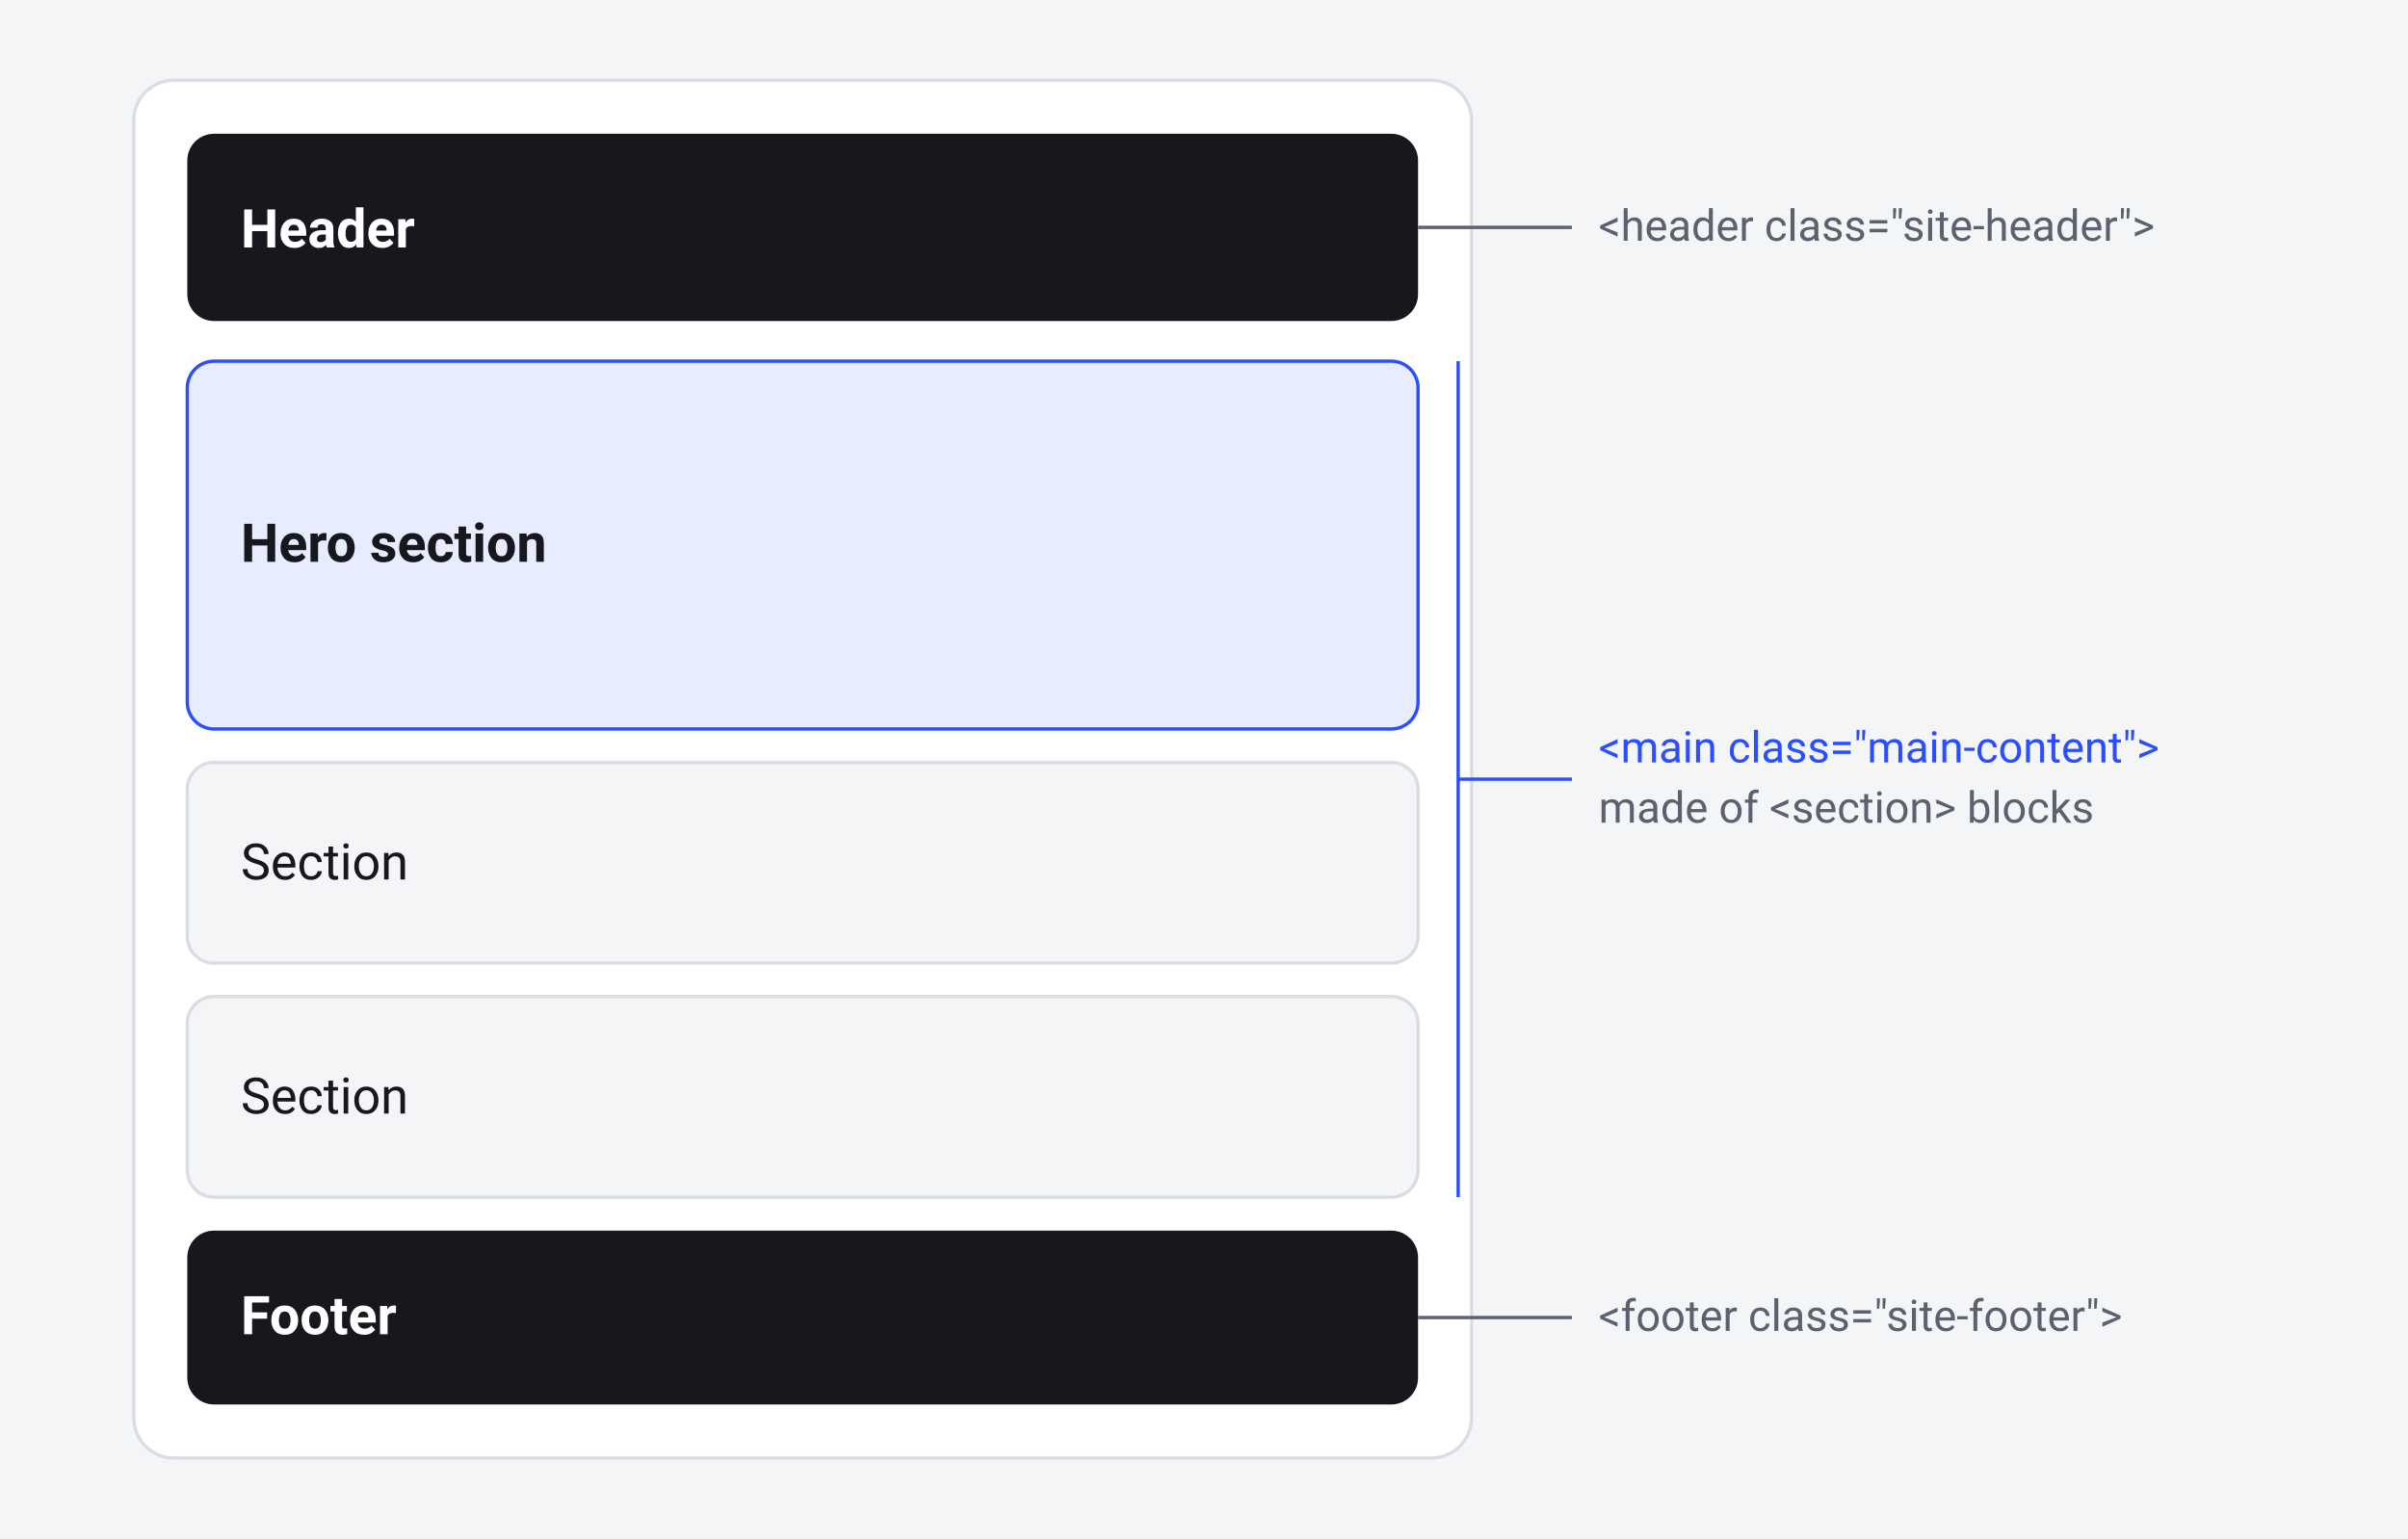
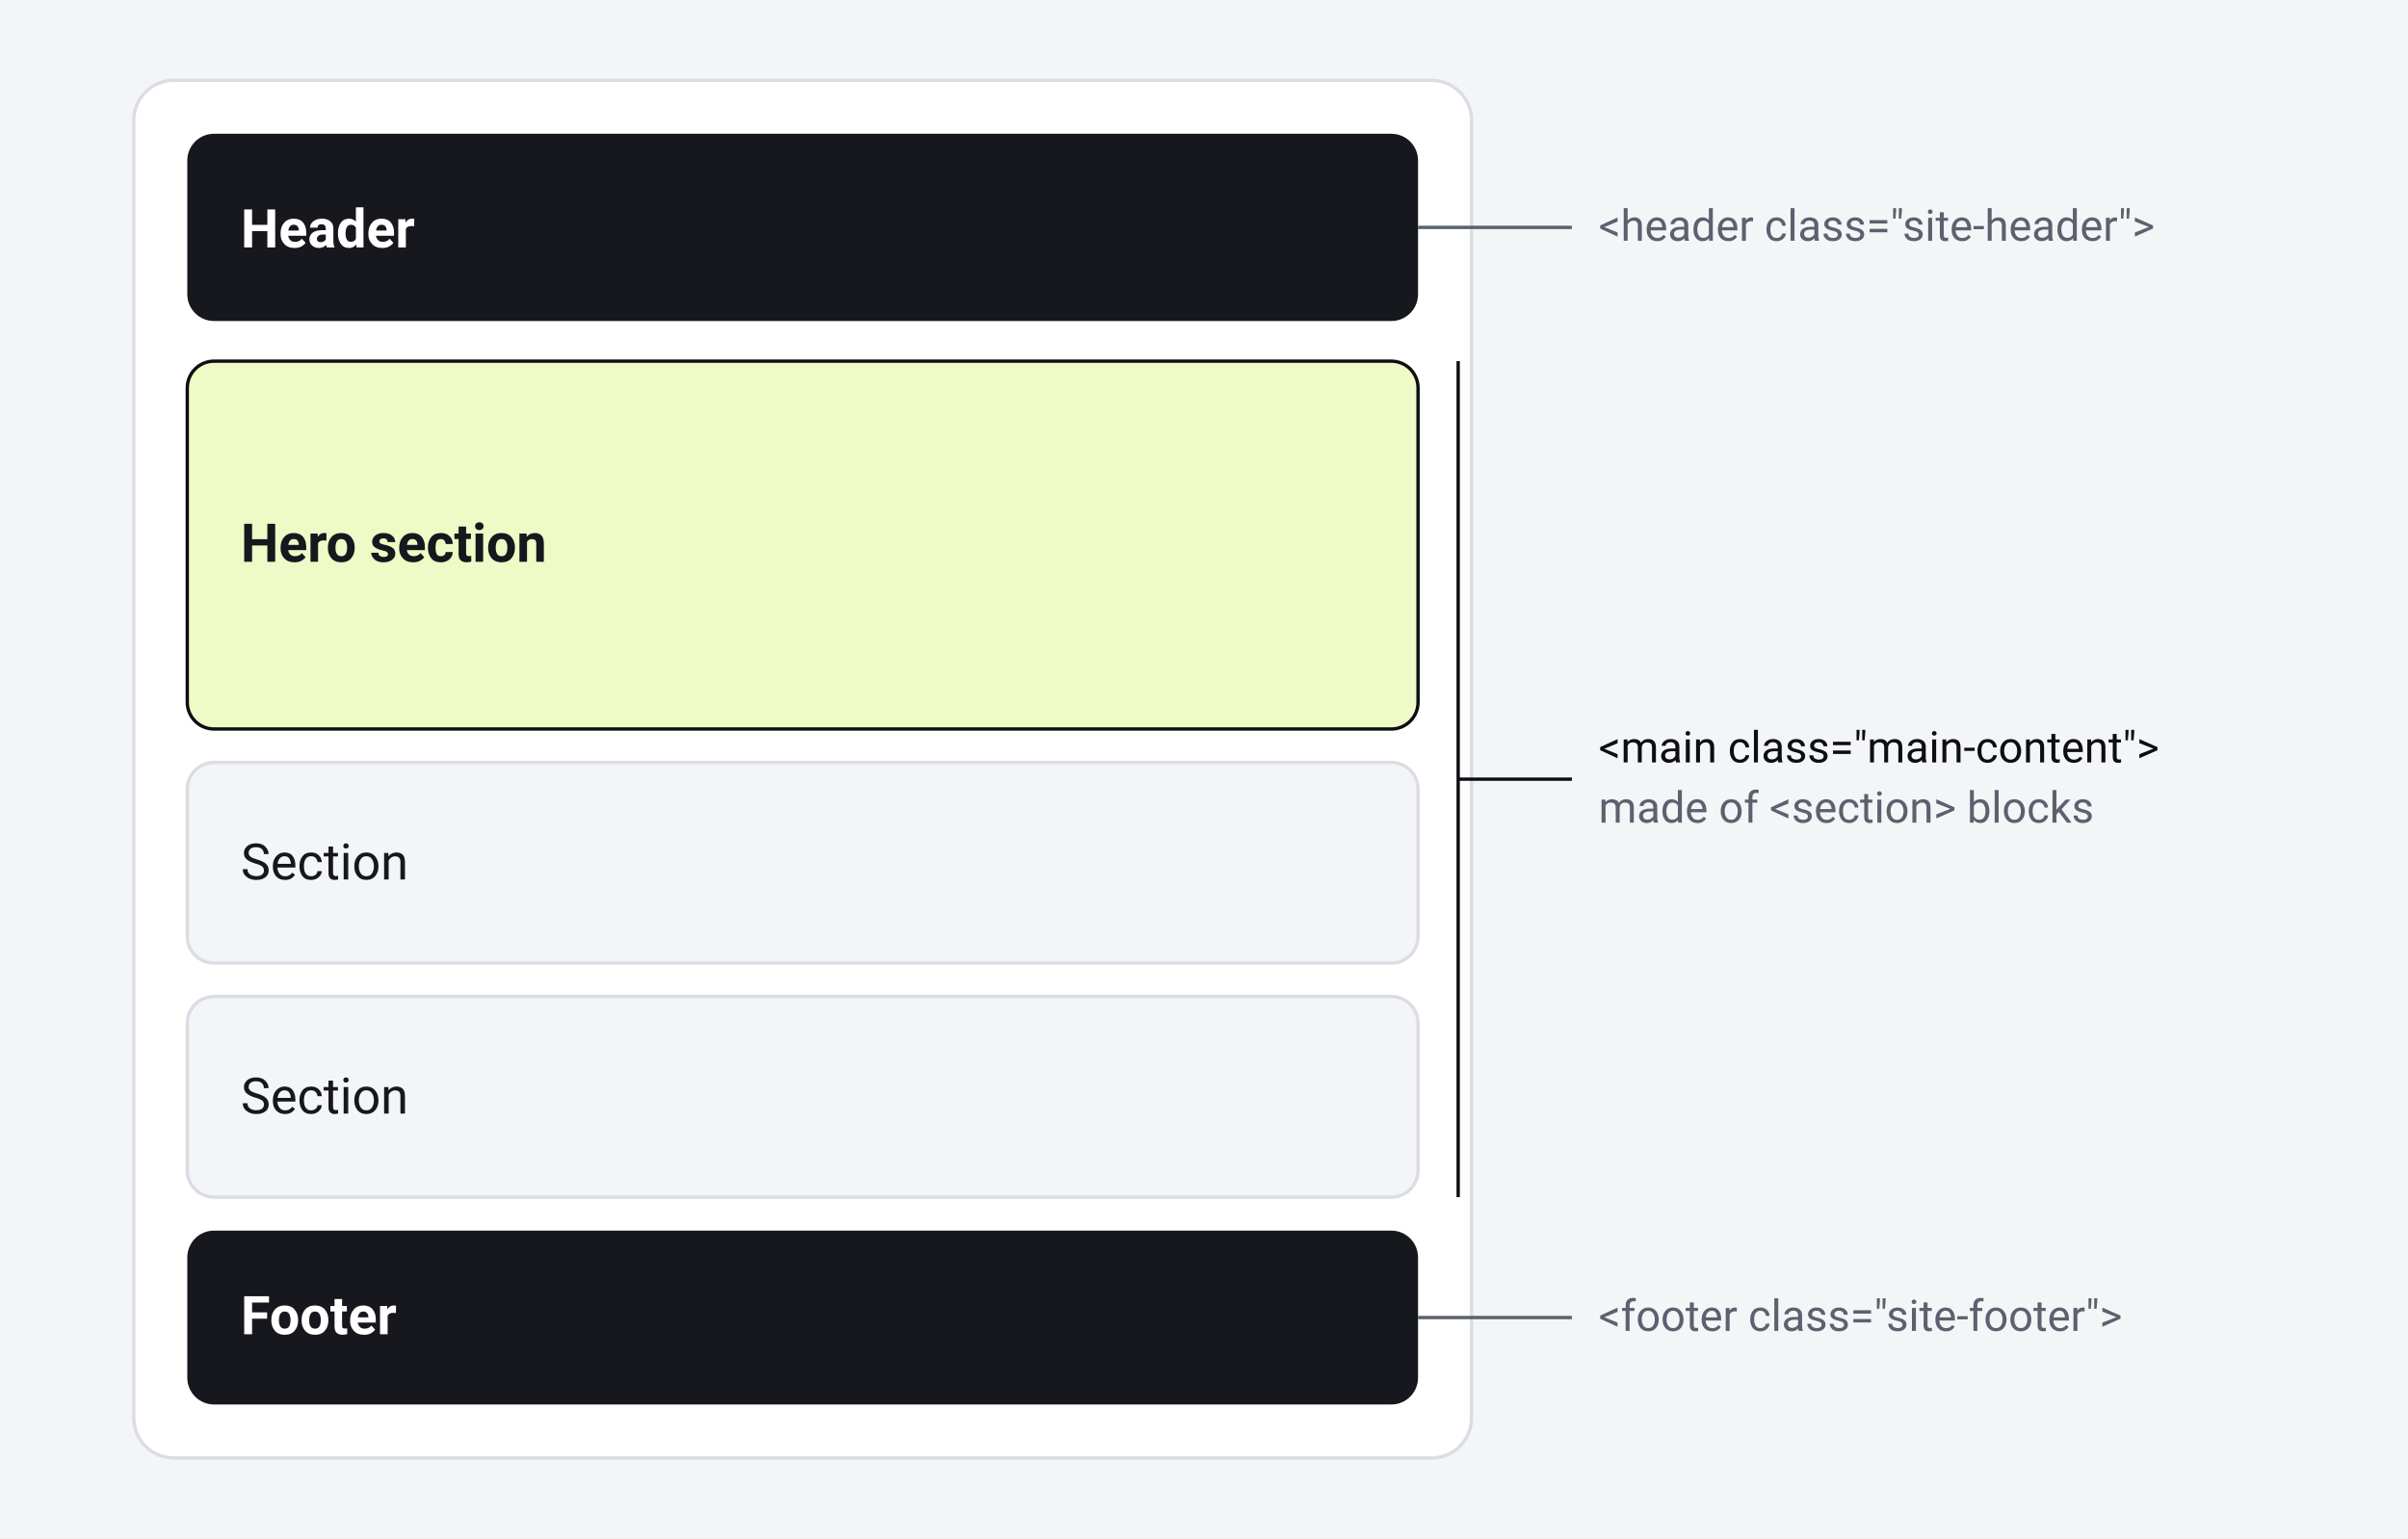
<svg xmlns="http://www.w3.org/2000/svg" viewBox="0 0 720 460" width="720" height="460" font-family="system-ui,-apple-system,Segoe UI,Roboto,Arial,sans-serif">
  <rect width="720" height="460" fill="#F4F5F7" />
  <rect x="40" y="24" width="400" height="412" rx="12" fill="#fff" stroke="#DADDE3" />
  <rect x="56" y="40" width="368" height="56" rx="8" fill="#16181D" />
  <text x="72" y="74" fill="#fff" font-size="16" font-weight="600">Header</text>
-   <rect x="56" y="108" width="368" height="110" rx="8" fill="#E8ECFF" stroke="#2B4EFF" />
+   <rect x="56" y="108" width="368" height="110" rx="8" fill="#EEFBC6" stroke="#0D0E12" />
  <text x="72" y="168" fill="#16181D" font-size="16" font-weight="600">Hero section</text>
  <rect x="56" y="228" width="368" height="60" rx="8" fill="#F4F5F7" stroke="#DADDE3" />
  <text x="72" y="263" fill="#16181D" font-size="15">Section</text>
  <rect x="56" y="298" width="368" height="60" rx="8" fill="#F4F5F7" stroke="#DADDE3" />
  <text x="72" y="333" fill="#16181D" font-size="15">Section</text>
  <rect x="56" y="368" width="368" height="52" rx="8" fill="#16181D" />
  <text x="72" y="399" fill="#fff" font-size="16" font-weight="600">Footer</text>
  <g font-size="13" fill="#5B616E">
    <line x1="424" y1="68" x2="470" y2="68" stroke="#5B616E" />
    <text x="478" y="72">&lt;header class="site-header"&gt;</text>
-     <path d="M436 108 V358" stroke="#2B4EFF" fill="none" />
-     <line x1="436" y1="233" x2="470" y2="233" stroke="#2B4EFF" />
-     <text x="478" y="228" fill="#2B4EFF">&lt;main class="main-content"&gt;</text>
+     <path d="M436 108 V358" stroke="#0D0E12" fill="none" />
+     <line x1="436" y1="233" x2="470" y2="233" stroke="#0D0E12" />
+     <text x="478" y="228" fill="#0D0E12">&lt;main class="main-content"&gt;</text>
    <text x="478" y="246">made of &lt;section&gt; blocks</text>
    <line x1="424" y1="394" x2="470" y2="394" stroke="#5B616E" />
    <text x="478" y="398">&lt;footer class="site-footer"&gt;</text>
  </g>
</svg>
